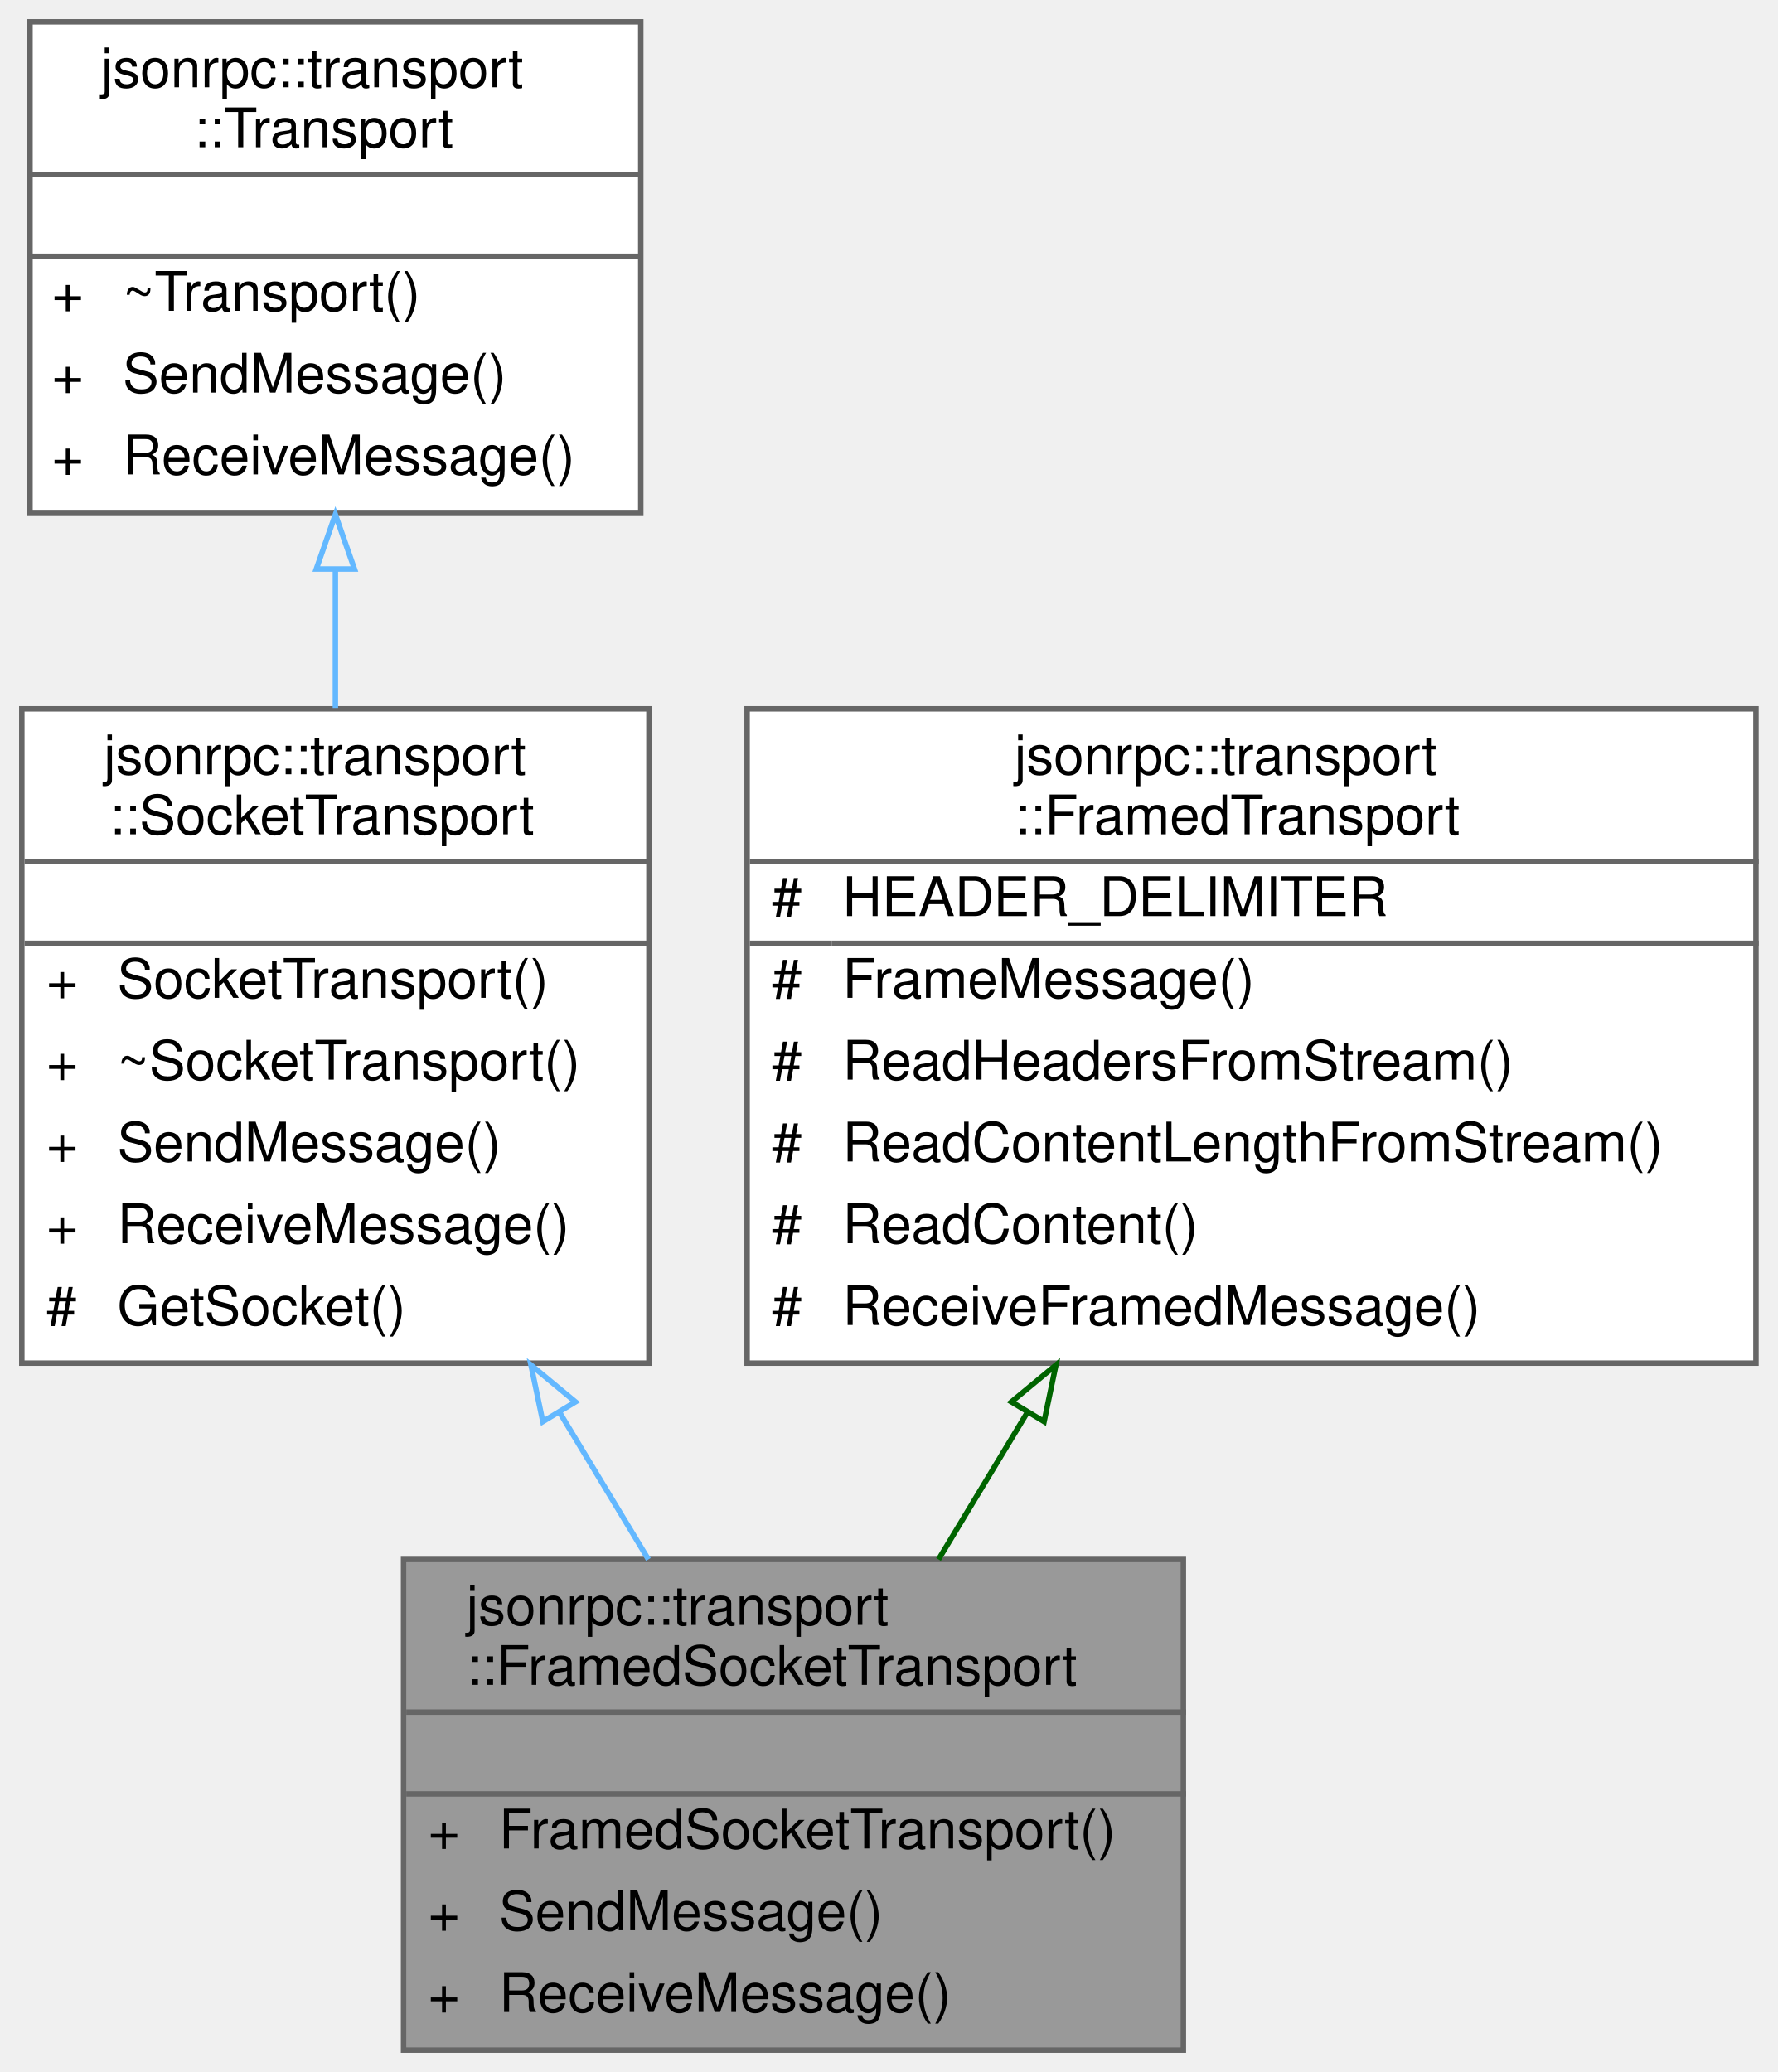
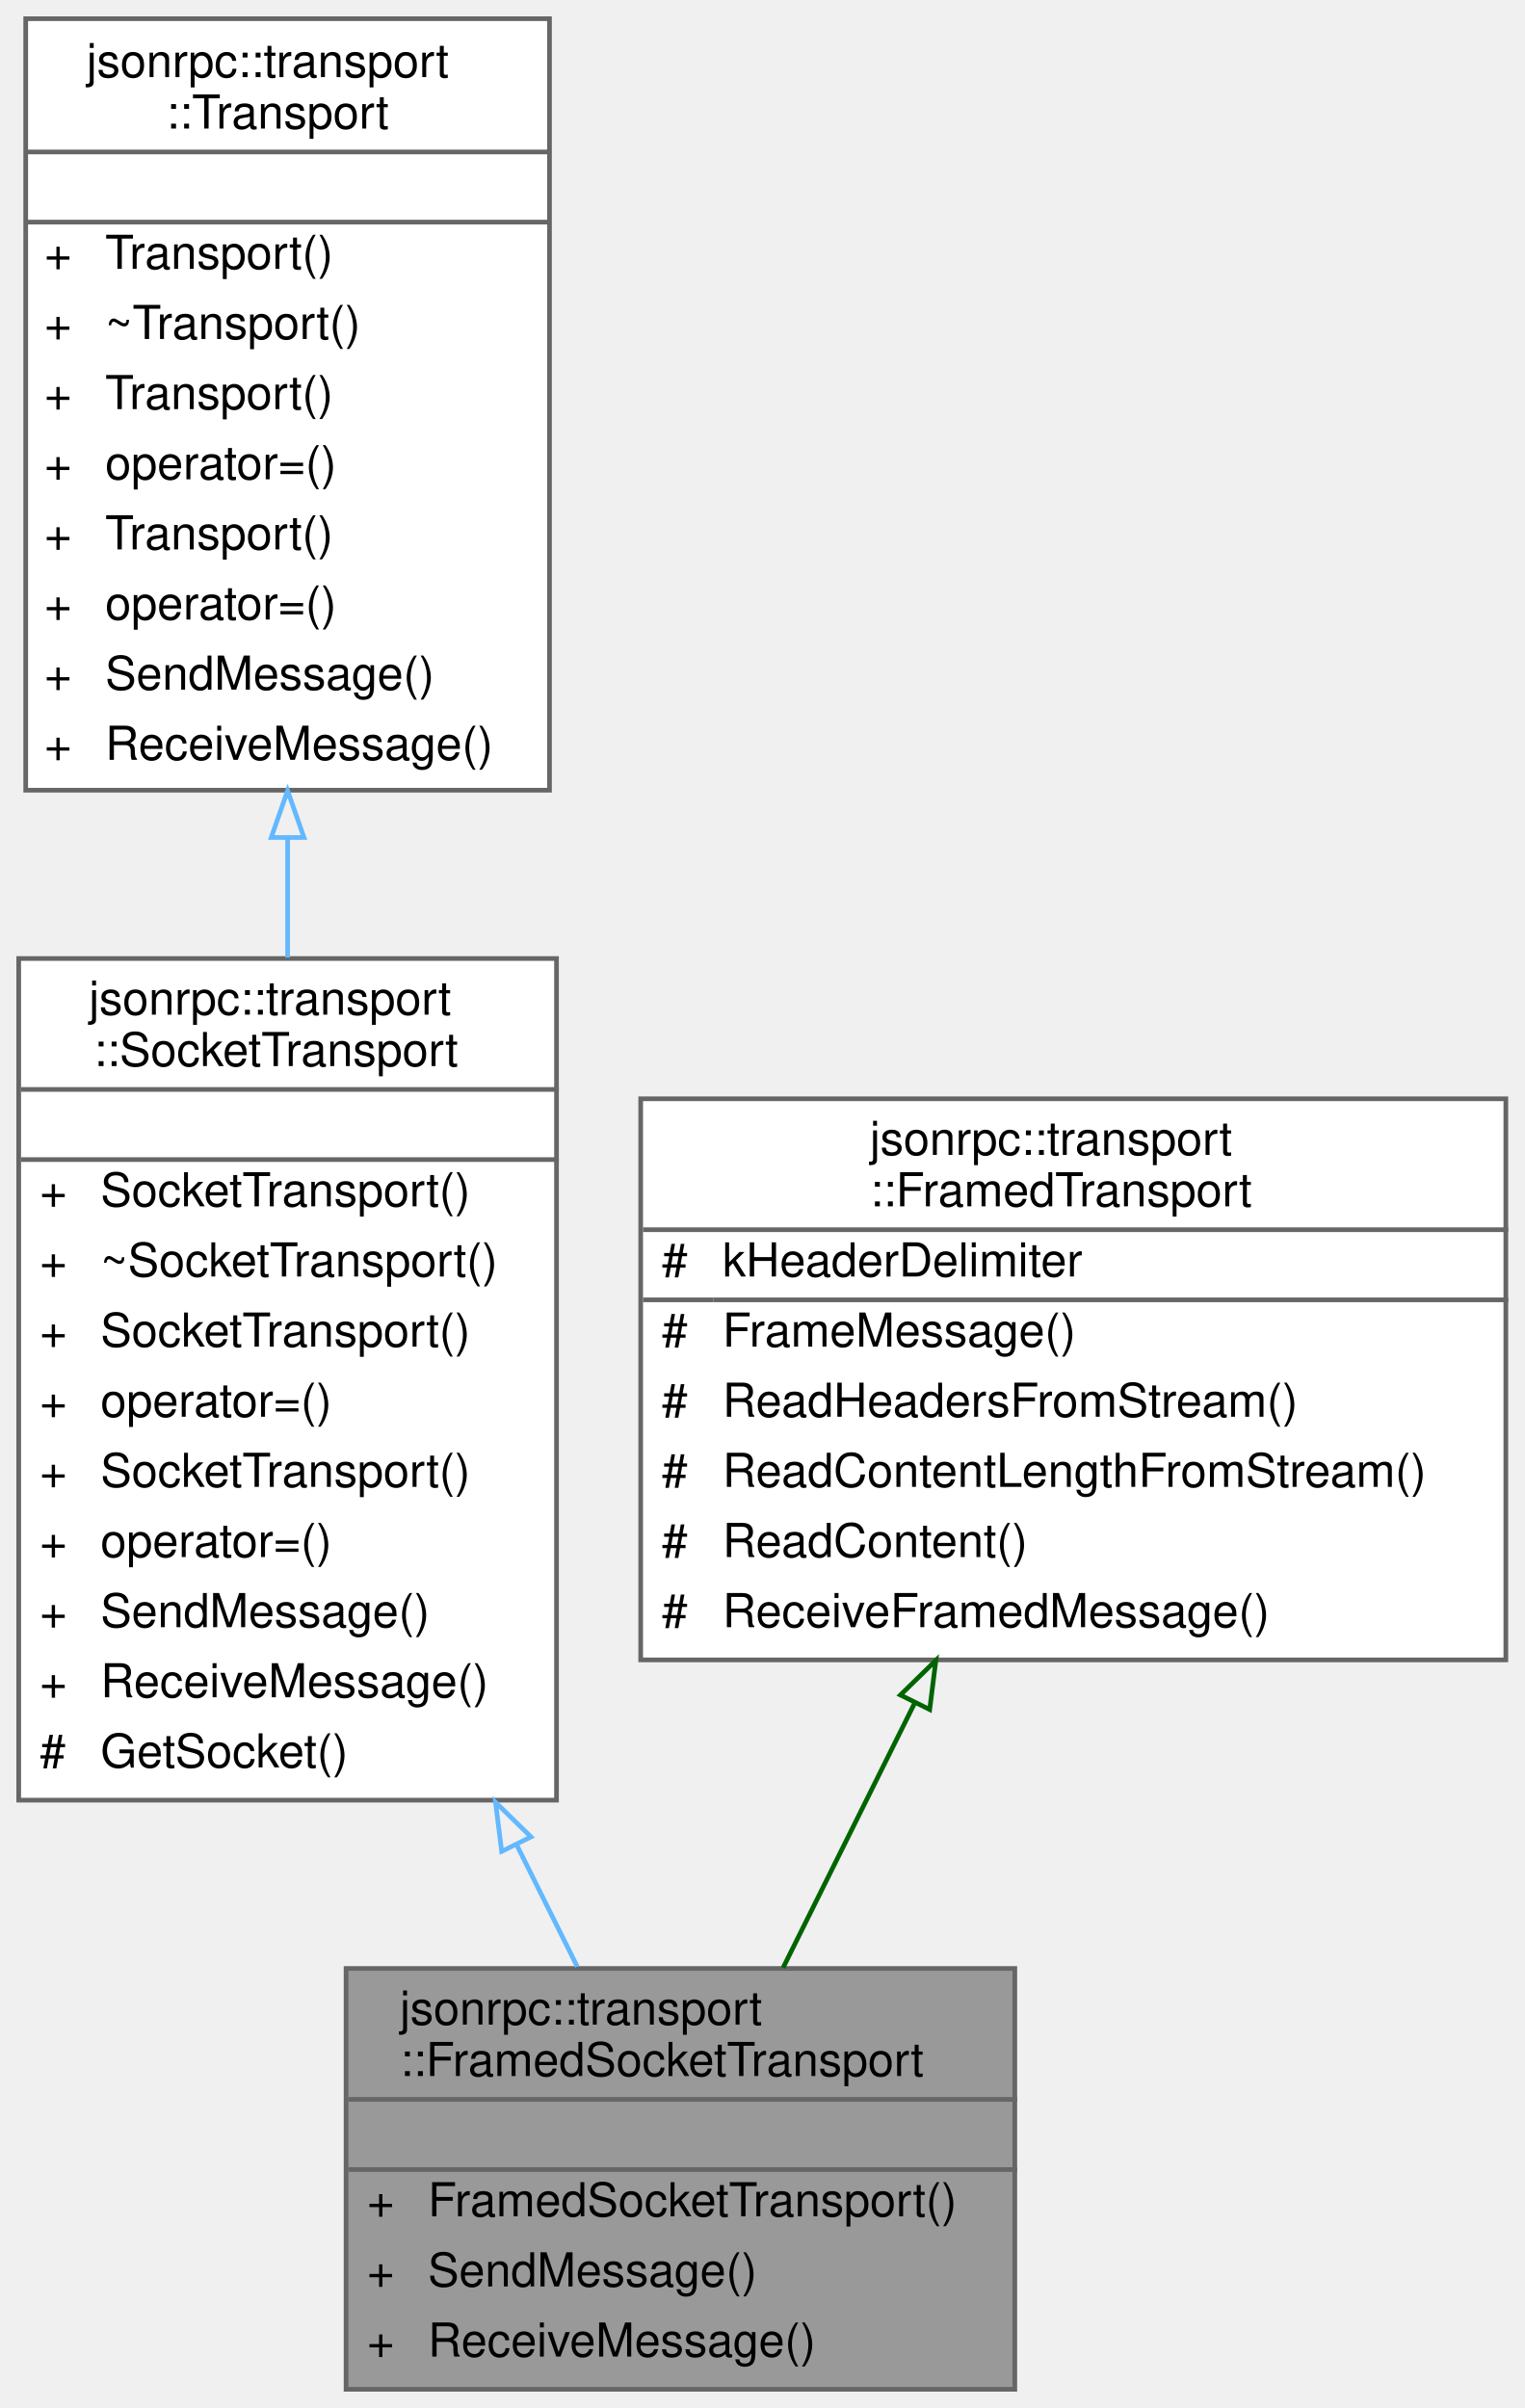
- <svg xmlns="http://www.w3.org/2000/svg" xmlns:xlink="http://www.w3.org/1999/xlink" width="326pt" height="380pt" viewBox="0.00 0.00 326.00 380.00">
-   <g id="graph0" class="graph" transform="scale(1 1) rotate(0) translate(4 376)">
+ <svg xmlns="http://www.w3.org/2000/svg" xmlns:xlink="http://www.w3.org/1999/xlink" width="326pt" height="515pt" viewBox="0.00 0.00 326.00 515.00">
+   <g id="graph0" class="graph" transform="scale(1 1) rotate(0) translate(4 511)">
    <g id="Node000001" class="node">
      <g id="a_Node000001">
        <a xlink:title="Transport layer using Asio sockets for JSON-RPC communication with framing.">
          <polygon fill="#999999" stroke="transparent" points="213,-90 70,-90 70,0 213,0 213,-90" />
          <text text-anchor="start" x="81.5" y="-78" font-family="Helvetica,sans-Serif" font-size="10.00">jsonrpc::transport</text>
          <text text-anchor="start" x="81.5" y="-67" font-family="Helvetica,sans-Serif" font-size="10.00">::FramedSocketTransport</text>
          <text text-anchor="start" x="140" y="-52" font-family="Helvetica,sans-Serif" font-size="10.00"> </text>
          <text text-anchor="start" x="74.5" y="-37" font-family="Helvetica,sans-Serif" font-size="10.00">+</text>
          <text text-anchor="start" x="87.5" y="-37" font-family="Helvetica,sans-Serif" font-size="10.00">FramedSocketTransport()</text>
          <text text-anchor="start" x="74.5" y="-22" font-family="Helvetica,sans-Serif" font-size="10.00">+</text>
          <text text-anchor="start" x="87.5" y="-22" font-family="Helvetica,sans-Serif" font-size="10.00">SendMessage()</text>
          <text text-anchor="start" x="74.5" y="-7" font-family="Helvetica,sans-Serif" font-size="10.00">+</text>
          <text text-anchor="start" x="87.5" y="-7" font-family="Helvetica,sans-Serif" font-size="10.00">ReceiveMessage()</text>
          <polygon fill="#666666" stroke="#666666" points="70.5,-62 70.5,-62 213.5,-62 213.5,-62 70.5,-62" />
          <polygon fill="#666666" stroke="#666666" points="70.5,-47 70.5,-47 213.5,-47 213.5,-47 70.5,-47" />
          <polygon fill="none" stroke="#666666" points="70,0 70,-90 213,-90 213,0 70,0" />
        </a>
      </g>
    </g>
    <g id="Node000002" class="node">
      <g id="a_Node000002">
        <a xlink:href="classjsonrpc_1_1transport_1_1SocketTransport.html" target="_top" xlink:title="Transport implementation using TCP/IP sockets.">
-           <polygon fill="white" stroke="transparent" points="115,-246 0,-246 0,-126 115,-126 115,-246" />
-           <text text-anchor="start" x="15" y="-234" font-family="Helvetica,sans-Serif" font-size="10.00">jsonrpc::transport</text>
-           <text text-anchor="start" x="16" y="-223" font-family="Helvetica,sans-Serif" font-size="10.00">::SocketTransport</text>
-           <text text-anchor="start" x="56" y="-208" font-family="Helvetica,sans-Serif" font-size="10.00"> </text>
+           <polygon fill="white" stroke="transparent" points="115,-306 0,-306 0,-126 115,-126 115,-306" />
+           <text text-anchor="start" x="15" y="-294" font-family="Helvetica,sans-Serif" font-size="10.00">jsonrpc::transport</text>
+           <text text-anchor="start" x="16" y="-283" font-family="Helvetica,sans-Serif" font-size="10.00">::SocketTransport</text>
+           <text text-anchor="start" x="56" y="-268" font-family="Helvetica,sans-Serif" font-size="10.00"> </text>
+           <text text-anchor="start" x="4.5" y="-253" font-family="Helvetica,sans-Serif" font-size="10.00">+</text>
+           <text text-anchor="start" x="17.5" y="-253" font-family="Helvetica,sans-Serif" font-size="10.00">SocketTransport()</text>
+           <text text-anchor="start" x="4.5" y="-238" font-family="Helvetica,sans-Serif" font-size="10.00">+</text>
+           <text text-anchor="start" x="17.5" y="-238" font-family="Helvetica,sans-Serif" font-size="10.00">~SocketTransport()</text>
+           <text text-anchor="start" x="4.5" y="-223" font-family="Helvetica,sans-Serif" font-size="10.00">+</text>
+           <text text-anchor="start" x="17.5" y="-223" font-family="Helvetica,sans-Serif" font-size="10.00">SocketTransport()</text>
+           <text text-anchor="start" x="4.5" y="-208" font-family="Helvetica,sans-Serif" font-size="10.00">+</text>
+           <text text-anchor="start" x="17.5" y="-208" font-family="Helvetica,sans-Serif" font-size="10.00">operator=()</text>
          <text text-anchor="start" x="4.5" y="-193" font-family="Helvetica,sans-Serif" font-size="10.00">+</text>
          <text text-anchor="start" x="17.5" y="-193" font-family="Helvetica,sans-Serif" font-size="10.00">SocketTransport()</text>
          <text text-anchor="start" x="4.5" y="-178" font-family="Helvetica,sans-Serif" font-size="10.00">+</text>
-           <text text-anchor="start" x="17.5" y="-178" font-family="Helvetica,sans-Serif" font-size="10.00">~SocketTransport()</text>
+           <text text-anchor="start" x="17.5" y="-178" font-family="Helvetica,sans-Serif" font-size="10.00">operator=()</text>
          <text text-anchor="start" x="4.5" y="-163" font-family="Helvetica,sans-Serif" font-size="10.00">+</text>
          <text text-anchor="start" x="17.5" y="-163" font-family="Helvetica,sans-Serif" font-size="10.00">SendMessage()</text>
          <text text-anchor="start" x="4.5" y="-148" font-family="Helvetica,sans-Serif" font-size="10.00">+</text>
          <text text-anchor="start" x="17.5" y="-148" font-family="Helvetica,sans-Serif" font-size="10.00">ReceiveMessage()</text>
          <text text-anchor="start" x="4.5" y="-133" font-family="Helvetica,sans-Serif" font-size="10.00">#</text>
          <text text-anchor="start" x="17.5" y="-133" font-family="Helvetica,sans-Serif" font-size="10.00">GetSocket()</text>
-           <polygon fill="#666666" stroke="#666666" points="0.5,-218 0.5,-218 115.5,-218 115.5,-218 0.5,-218" />
-           <polygon fill="#666666" stroke="#666666" points="0.5,-203 0.5,-203 115.5,-203 115.5,-203 0.5,-203" />
-           <polygon fill="none" stroke="#666666" points="0,-126 0,-246 115,-246 115,-126 0,-126" />
+           <polygon fill="#666666" stroke="#666666" points="0.5,-278 0.5,-278 115.5,-278 115.5,-278 0.5,-278" />
+           <polygon fill="#666666" stroke="#666666" points="0.5,-263 0.5,-263 115.5,-263 115.5,-263 0.5,-263" />
+           <polygon fill="none" stroke="#666666" points="0,-126 0,-306 115,-306 115,-126 0,-126" />
        </a>
      </g>
    </g>
    <g id="edge1_Node000001_Node000002" class="edge">
      <g id="a_edge1_Node000001_Node000002">
        <a xlink:title=" ">
-           <path fill="none" stroke="#63b8ff" d="M98.65,-116.91C104.17,-107.77 109.72,-98.59 114.9,-90.01" />
-           <polygon fill="none" stroke="#63b8ff" points="95.54,-115.28 93.37,-125.65 101.53,-118.9 95.54,-115.28" />
+           <path fill="none" stroke="#63b8ff" d="M106.48,-116.45C110.98,-107.4 115.37,-98.58 119.43,-90.41" />
+           <polygon fill="none" stroke="#63b8ff" points="103.28,-115.04 101.96,-125.55 109.54,-118.15 103.28,-115.04" />
        </a>
      </g>
    </g>
    <g id="Node000003" class="node">
      <g id="a_Node000003">
        <a xlink:href="classjsonrpc_1_1transport_1_1Transport.html" target="_top" xlink:title="Base class for JSON-RPC transport.">
-           <polygon fill="white" stroke="transparent" points="113.5,-372 1.5,-372 1.5,-282 113.5,-282 113.5,-372" />
-           <text text-anchor="start" x="14.5" y="-360" font-family="Helvetica,sans-Serif" font-size="10.00">jsonrpc::transport</text>
-           <text text-anchor="start" x="31.5" y="-349" font-family="Helvetica,sans-Serif" font-size="10.00">::Transport</text>
-           <text text-anchor="start" x="55.5" y="-334" font-family="Helvetica,sans-Serif" font-size="10.00"> </text>
-           <text text-anchor="start" x="5.5" y="-319" font-family="Helvetica,sans-Serif" font-size="10.00">+</text>
-           <text text-anchor="start" x="18.5" y="-319" font-family="Helvetica,sans-Serif" font-size="10.00">~Transport()</text>
-           <text text-anchor="start" x="5.5" y="-304" font-family="Helvetica,sans-Serif" font-size="10.00">+</text>
-           <text text-anchor="start" x="18.5" y="-304" font-family="Helvetica,sans-Serif" font-size="10.00">SendMessage()</text>
-           <text text-anchor="start" x="5.5" y="-289" font-family="Helvetica,sans-Serif" font-size="10.00">+</text>
-           <text text-anchor="start" x="18.5" y="-289" font-family="Helvetica,sans-Serif" font-size="10.00">ReceiveMessage()</text>
-           <polygon fill="#666666" stroke="#666666" points="1.5,-344 1.5,-344 113.5,-344 113.5,-344 1.5,-344" />
-           <polygon fill="#666666" stroke="#666666" points="1.5,-329 1.5,-329 113.5,-329 113.5,-329 1.5,-329" />
-           <polygon fill="none" stroke="#666666" points="1.5,-282 1.5,-372 113.5,-372 113.5,-282 1.5,-282" />
+           <polygon fill="white" stroke="transparent" points="113.5,-507 1.5,-507 1.5,-342 113.5,-342 113.5,-507" />
+           <text text-anchor="start" x="14.5" y="-494.5" font-family="Helvetica,sans-Serif" font-size="10.00">jsonrpc::transport</text>
+           <text text-anchor="start" x="31.5" y="-483.5" font-family="Helvetica,sans-Serif" font-size="10.00">::Transport</text>
+           <text text-anchor="start" x="55.5" y="-468.5" font-family="Helvetica,sans-Serif" font-size="10.00"> </text>
+           <text text-anchor="start" x="5.5" y="-453.5" font-family="Helvetica,sans-Serif" font-size="10.00">+</text>
+           <text text-anchor="start" x="18.5" y="-453.5" font-family="Helvetica,sans-Serif" font-size="10.00">Transport()</text>
+           <text text-anchor="start" x="5.5" y="-438.5" font-family="Helvetica,sans-Serif" font-size="10.00">+</text>
+           <text text-anchor="start" x="18.5" y="-438.5" font-family="Helvetica,sans-Serif" font-size="10.00">~Transport()</text>
+           <text text-anchor="start" x="5.5" y="-423.5" font-family="Helvetica,sans-Serif" font-size="10.00">+</text>
+           <text text-anchor="start" x="18.5" y="-423.5" font-family="Helvetica,sans-Serif" font-size="10.00">Transport()</text>
+           <text text-anchor="start" x="5.5" y="-408.5" font-family="Helvetica,sans-Serif" font-size="10.00">+</text>
+           <text text-anchor="start" x="18.5" y="-408.5" font-family="Helvetica,sans-Serif" font-size="10.00">operator=()</text>
+           <text text-anchor="start" x="5.5" y="-393.5" font-family="Helvetica,sans-Serif" font-size="10.00">+</text>
+           <text text-anchor="start" x="18.5" y="-393.5" font-family="Helvetica,sans-Serif" font-size="10.00">Transport()</text>
+           <text text-anchor="start" x="5.5" y="-378.5" font-family="Helvetica,sans-Serif" font-size="10.00">+</text>
+           <text text-anchor="start" x="18.5" y="-378.5" font-family="Helvetica,sans-Serif" font-size="10.00">operator=()</text>
+           <text text-anchor="start" x="5.5" y="-363.5" font-family="Helvetica,sans-Serif" font-size="10.00">+</text>
+           <text text-anchor="start" x="18.5" y="-363.5" font-family="Helvetica,sans-Serif" font-size="10.00">SendMessage()</text>
+           <text text-anchor="start" x="5.5" y="-348.5" font-family="Helvetica,sans-Serif" font-size="10.00">+</text>
+           <text text-anchor="start" x="18.5" y="-348.5" font-family="Helvetica,sans-Serif" font-size="10.00">ReceiveMessage()</text>
+           <polygon fill="#666666" stroke="#666666" points="1.5,-478.5 1.5,-478.5 113.5,-478.5 113.5,-478.5 1.5,-478.5" />
+           <polygon fill="#666666" stroke="#666666" points="1.5,-463.5 1.5,-463.5 113.5,-463.5 113.5,-463.5 1.5,-463.5" />
+           <polygon fill="none" stroke="#666666" points="1.5,-342 1.5,-507 113.5,-507 113.5,-342 1.5,-342" />
        </a>
      </g>
    </g>
    <g id="edge2_Node000002_Node000003" class="edge">
      <g id="a_edge2_Node000002_Node000003">
        <a xlink:title=" ">
-           <path fill="none" stroke="#63b8ff" d="M57.5,-271.63C57.5,-263.28 57.5,-254.61 57.5,-246.16" />
-           <polygon fill="none" stroke="#63b8ff" points="54,-271.64 57.5,-281.64 61,-271.64 54,-271.64" />
+           <path fill="none" stroke="#63b8ff" d="M57.5,-331.64C57.5,-323.18 57.5,-314.62 57.5,-306.19" />
+           <polygon fill="none" stroke="#63b8ff" points="54,-331.89 57.5,-341.89 61,-331.89 54,-331.89" />
        </a>
      </g>
    </g>
    <g id="Node000004" class="node">
      <g id="a_Node000004">
        <a xlink:href="classjsonrpc_1_1transport_1_1FramedTransport.html" target="_top" xlink:title="Base class for framed transport mechanisms.">
-           <polygon fill="white" stroke="transparent" points="318,-246 133,-246 133,-126 318,-126 318,-246" />
-           <text text-anchor="start" x="182" y="-234" font-family="Helvetica,sans-Serif" font-size="10.00">jsonrpc::transport</text>
-           <text text-anchor="start" x="182" y="-223" font-family="Helvetica,sans-Serif" font-size="10.00">::FramedTransport</text>
+           <polygon fill="white" stroke="transparent" points="318,-276 133,-276 133,-156 318,-156 318,-276" />
+           <text text-anchor="start" x="182" y="-264" font-family="Helvetica,sans-Serif" font-size="10.00">jsonrpc::transport</text>
+           <text text-anchor="start" x="182" y="-253" font-family="Helvetica,sans-Serif" font-size="10.00">::FramedTransport</text>
+           <text text-anchor="start" x="137.5" y="-238" font-family="Helvetica,sans-Serif" font-size="10.00">#</text>
+           <text text-anchor="start" x="150.5" y="-238" font-family="Helvetica,sans-Serif" font-size="10.00">kHeaderDelimiter</text>
+           <text text-anchor="start" x="137.5" y="-223" font-family="Helvetica,sans-Serif" font-size="10.00">#</text>
+           <text text-anchor="start" x="150.5" y="-223" font-family="Helvetica,sans-Serif" font-size="10.00">FrameMessage()</text>
          <text text-anchor="start" x="137.5" y="-208" font-family="Helvetica,sans-Serif" font-size="10.00">#</text>
-           <text text-anchor="start" x="150.5" y="-208" font-family="Helvetica,sans-Serif" font-size="10.00">HEADER_DELIMITER</text>
+           <text text-anchor="start" x="150.5" y="-208" font-family="Helvetica,sans-Serif" font-size="10.00">ReadHeadersFromStream()</text>
          <text text-anchor="start" x="137.5" y="-193" font-family="Helvetica,sans-Serif" font-size="10.00">#</text>
-           <text text-anchor="start" x="150.5" y="-193" font-family="Helvetica,sans-Serif" font-size="10.00">FrameMessage()</text>
+           <text text-anchor="start" x="150.5" y="-193" font-family="Helvetica,sans-Serif" font-size="10.00">ReadContentLengthFromStream()</text>
          <text text-anchor="start" x="137.5" y="-178" font-family="Helvetica,sans-Serif" font-size="10.00">#</text>
-           <text text-anchor="start" x="150.5" y="-178" font-family="Helvetica,sans-Serif" font-size="10.00">ReadHeadersFromStream()</text>
+           <text text-anchor="start" x="150.5" y="-178" font-family="Helvetica,sans-Serif" font-size="10.00">ReadContent()</text>
          <text text-anchor="start" x="137.5" y="-163" font-family="Helvetica,sans-Serif" font-size="10.00">#</text>
-           <text text-anchor="start" x="150.5" y="-163" font-family="Helvetica,sans-Serif" font-size="10.00">ReadContentLengthFromStream()</text>
-           <text text-anchor="start" x="137.5" y="-148" font-family="Helvetica,sans-Serif" font-size="10.00">#</text>
-           <text text-anchor="start" x="150.5" y="-148" font-family="Helvetica,sans-Serif" font-size="10.00">ReadContent()</text>
-           <text text-anchor="start" x="137.5" y="-133" font-family="Helvetica,sans-Serif" font-size="10.00">#</text>
-           <text text-anchor="start" x="150.5" y="-133" font-family="Helvetica,sans-Serif" font-size="10.00">ReceiveFramedMessage()</text>
-           <polygon fill="#666666" stroke="#666666" points="133.5,-218 133.5,-218 318.5,-218 318.5,-218 133.5,-218" />
-           <polygon fill="#666666" stroke="#666666" points="133.5,-203 133.5,-203 148.5,-203 148.5,-203 133.5,-203" />
-           <polygon fill="#666666" stroke="#666666" points="148.5,-203 148.5,-203 318.5,-203 318.5,-203 148.5,-203" />
-           <polygon fill="none" stroke="#666666" points="133,-126 133,-246 318,-246 318,-126 133,-126" />
+           <text text-anchor="start" x="150.5" y="-163" font-family="Helvetica,sans-Serif" font-size="10.00">ReceiveFramedMessage()</text>
+           <polygon fill="#666666" stroke="#666666" points="133.5,-248 133.5,-248 318.5,-248 318.5,-248 133.5,-248" />
+           <polygon fill="#666666" stroke="#666666" points="133.5,-233 133.5,-233 148.5,-233 148.5,-233 133.5,-233" />
+           <polygon fill="#666666" stroke="#666666" points="148.5,-233 148.5,-233 318.5,-233 318.5,-233 148.5,-233" />
+           <polygon fill="none" stroke="#666666" points="133,-156 133,-276 318,-276 318,-156 133,-156" />
        </a>
      </g>
    </g>
    <g id="edge3_Node000001_Node000004" class="edge">
      <g id="a_edge3_Node000001_Node000004">
        <a xlink:title=" ">
-           <path fill="none" stroke="darkgreen" d="M184.35,-116.91C178.83,-107.77 173.28,-98.59 168.1,-90.01" />
-           <polygon fill="none" stroke="darkgreen" points="181.47,-118.9 189.63,-125.65 187.46,-115.28 181.47,-118.9" />
+           <path fill="none" stroke="darkgreen" d="M191.66,-146.91C182.15,-127.78 172.06,-107.49 163.45,-90.16" />
+           <polygon fill="none" stroke="darkgreen" points="188.54,-148.49 196.12,-155.89 194.8,-145.38 188.54,-148.49" />
        </a>
      </g>
    </g>
  </g>
</svg>
